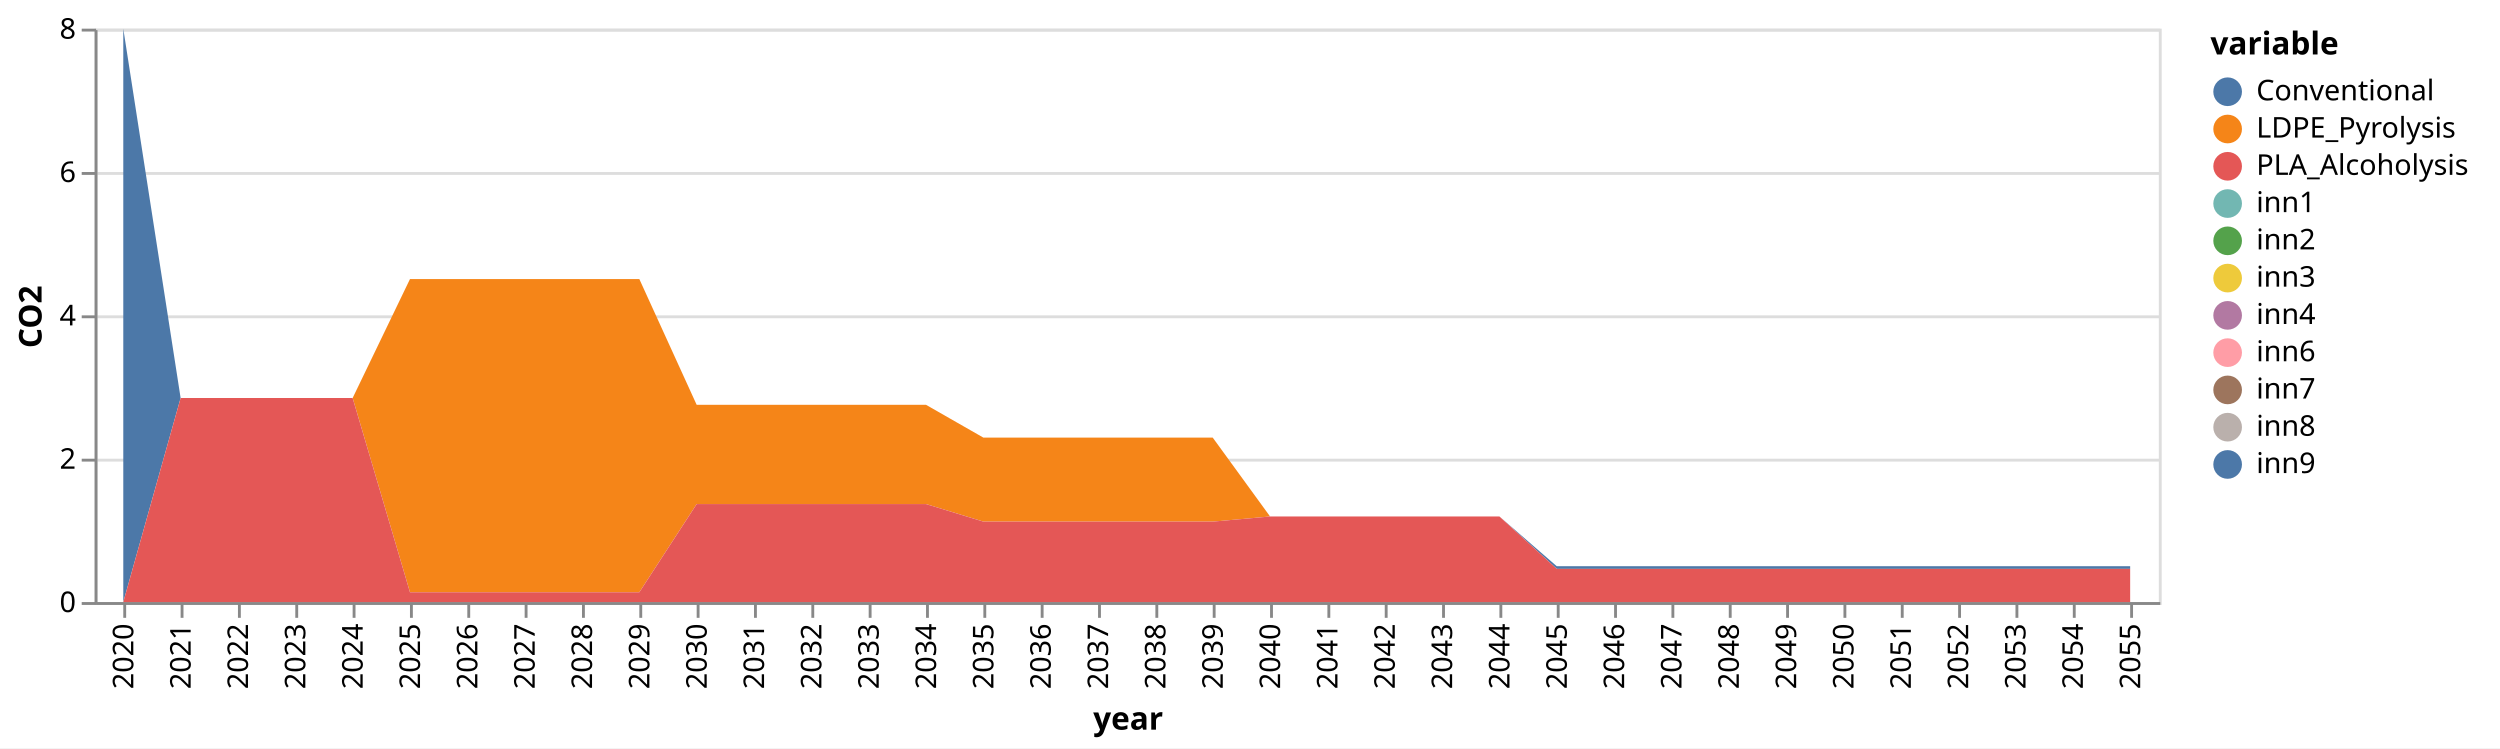
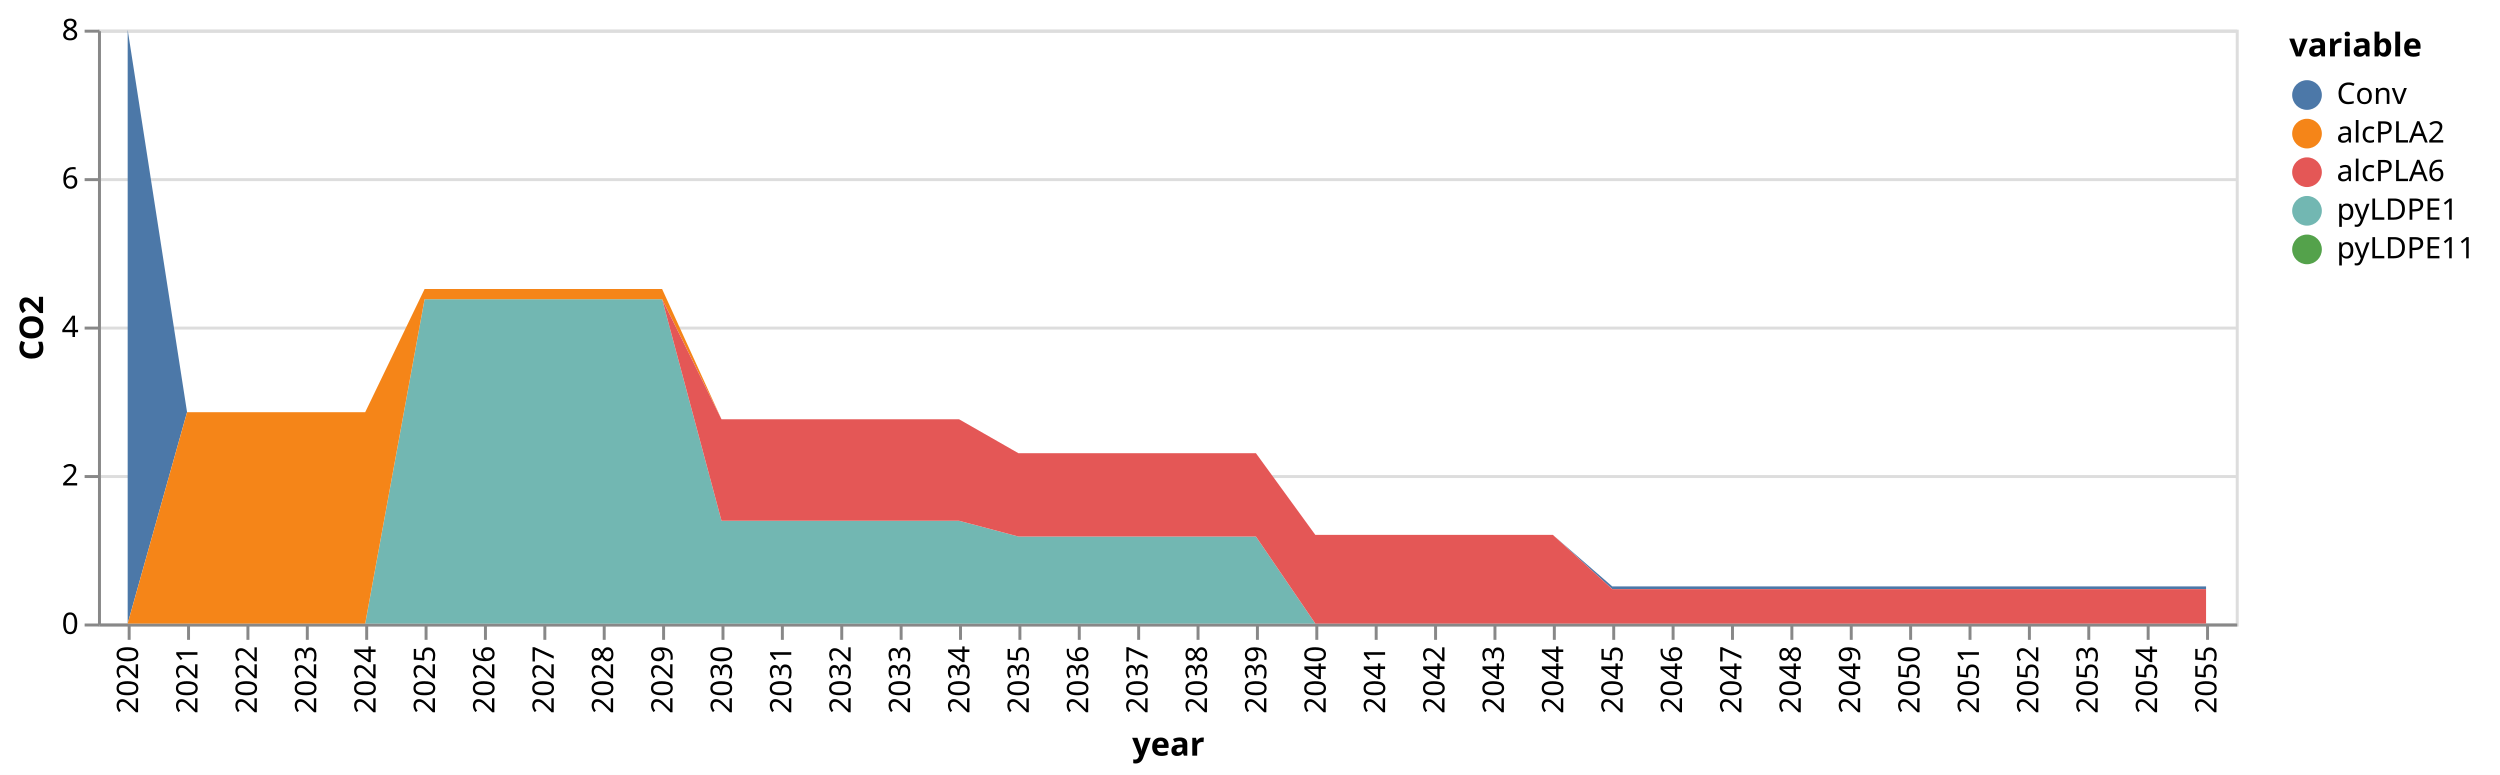
- <svg xmlns="http://www.w3.org/2000/svg" version="1.1" class="marks" width="872" height="261" viewBox="0 0 872 261">
-   <rect width="872" height="261" fill="white" />
+ <svg xmlns="http://www.w3.org/2000/svg" version="1.1" class="marks" width="842" height="261" viewBox="0 0 842 261">
+   <rect width="842" height="261" fill="white" />
  <g fill="none" stroke-miterlimit="10" transform="translate(33,10)">
    <g class="mark-group role-frame root" role="graphics-object" aria-roledescription="group mark container">
      <g transform="translate(0,0)">
        <path class="background" aria-hidden="true" d="M0.5,0.5h720v200h-720Z" stroke="#ddd" />
        <g>
          <g class="mark-group role-axis" aria-hidden="true">
            <g transform="translate(0.5,0.5)">
              <path class="background" aria-hidden="true" d="M0,0h0v0h0Z" pointer-events="none" />
              <g>
                <g class="mark-rule role-axis-grid" pointer-events="none">
                  <line transform="translate(0,200)" x2="720" y2="0" stroke="#ddd" stroke-width="1" opacity="1" />
                  <line transform="translate(0,150)" x2="720" y2="0" stroke="#ddd" stroke-width="1" opacity="1" />
                  <line transform="translate(0,100)" x2="720" y2="0" stroke="#ddd" stroke-width="1" opacity="1" />
                  <line transform="translate(0,50)" x2="720" y2="0" stroke="#ddd" stroke-width="1" opacity="1" />
                  <line transform="translate(0,0)" x2="720" y2="0" stroke="#ddd" stroke-width="1" opacity="1" />
                </g>
              </g>
              <path class="foreground" aria-hidden="true" d="" pointer-events="none" display="none" />
            </g>
          </g>
          <g class="mark-group role-axis" role="graphics-symbol" aria-roledescription="axis" aria-label="X-axis titled 'year' for a discrete scale with 36 values: 2020, 2021, 2022, 2023, 2024, ending with 2055">
            <g transform="translate(0.5,200.5)">
              <path class="background" aria-hidden="true" d="M0,0h0v0h0Z" pointer-events="none" />
              <g>
                <g class="mark-rule role-axis-tick" pointer-events="none">
                  <line transform="translate(10,0)" x2="0" y2="5" stroke="#888" stroke-width="1" opacity="1" />
                  <line transform="translate(30,0)" x2="0" y2="5" stroke="#888" stroke-width="1" opacity="1" />
                  <line transform="translate(50,0)" x2="0" y2="5" stroke="#888" stroke-width="1" opacity="1" />
                  <line transform="translate(70,0)" x2="0" y2="5" stroke="#888" stroke-width="1" opacity="1" />
                  <line transform="translate(90,0)" x2="0" y2="5" stroke="#888" stroke-width="1" opacity="1" />
                  <line transform="translate(110,0)" x2="0" y2="5" stroke="#888" stroke-width="1" opacity="1" />
                  <line transform="translate(130,0)" x2="0" y2="5" stroke="#888" stroke-width="1" opacity="1" />
                  <line transform="translate(150,0)" x2="0" y2="5" stroke="#888" stroke-width="1" opacity="1" />
                  <line transform="translate(170,0)" x2="0" y2="5" stroke="#888" stroke-width="1" opacity="1" />
                  <line transform="translate(190,0)" x2="0" y2="5" stroke="#888" stroke-width="1" opacity="1" />
                  <line transform="translate(210,0)" x2="0" y2="5" stroke="#888" stroke-width="1" opacity="1" />
                  <line transform="translate(230,0)" x2="0" y2="5" stroke="#888" stroke-width="1" opacity="1" />
                  <line transform="translate(250,0)" x2="0" y2="5" stroke="#888" stroke-width="1" opacity="1" />
                  <line transform="translate(270,0)" x2="0" y2="5" stroke="#888" stroke-width="1" opacity="1" />
                  <line transform="translate(290,0)" x2="0" y2="5" stroke="#888" stroke-width="1" opacity="1" />
                  <line transform="translate(310,0)" x2="0" y2="5" stroke="#888" stroke-width="1" opacity="1" />
                  <line transform="translate(330,0)" x2="0" y2="5" stroke="#888" stroke-width="1" opacity="1" />
                  <line transform="translate(350,0)" x2="0" y2="5" stroke="#888" stroke-width="1" opacity="1" />
                  <line transform="translate(370,0)" x2="0" y2="5" stroke="#888" stroke-width="1" opacity="1" />
                  <line transform="translate(390,0)" x2="0" y2="5" stroke="#888" stroke-width="1" opacity="1" />
                  <line transform="translate(410,0)" x2="0" y2="5" stroke="#888" stroke-width="1" opacity="1" />
                  <line transform="translate(430,0)" x2="0" y2="5" stroke="#888" stroke-width="1" opacity="1" />
                  <line transform="translate(450,0)" x2="0" y2="5" stroke="#888" stroke-width="1" opacity="1" />
                  <line transform="translate(470,0)" x2="0" y2="5" stroke="#888" stroke-width="1" opacity="1" />
                  <line transform="translate(490,0)" x2="0" y2="5" stroke="#888" stroke-width="1" opacity="1" />
                  <line transform="translate(510,0)" x2="0" y2="5" stroke="#888" stroke-width="1" opacity="1" />
                  <line transform="translate(530,0)" x2="0" y2="5" stroke="#888" stroke-width="1" opacity="1" />
                  <line transform="translate(550,0)" x2="0" y2="5" stroke="#888" stroke-width="1" opacity="1" />
                  <line transform="translate(570,0)" x2="0" y2="5" stroke="#888" stroke-width="1" opacity="1" />
                  <line transform="translate(590,0)" x2="0" y2="5" stroke="#888" stroke-width="1" opacity="1" />
                  <line transform="translate(610,0)" x2="0" y2="5" stroke="#888" stroke-width="1" opacity="1" />
                  <line transform="translate(630,0)" x2="0" y2="5" stroke="#888" stroke-width="1" opacity="1" />
                  <line transform="translate(650,0)" x2="0" y2="5" stroke="#888" stroke-width="1" opacity="1" />
                  <line transform="translate(670,0)" x2="0" y2="5" stroke="#888" stroke-width="1" opacity="1" />
                  <line transform="translate(690,0)" x2="0" y2="5" stroke="#888" stroke-width="1" opacity="1" />
                  <line transform="translate(710,0)" x2="0" y2="5" stroke="#888" stroke-width="1" opacity="1" />
                </g>
                <g class="mark-text role-axis-label" pointer-events="none">
                  <text text-anchor="end" transform="translate(10,7) rotate(270) translate(0,3)" font-family="sans-serif" font-size="10px" fill="#000" opacity="1">2020</text>
                  <text text-anchor="end" transform="translate(30,7) rotate(270) translate(0,3)" font-family="sans-serif" font-size="10px" fill="#000" opacity="1">2021</text>
                  <text text-anchor="end" transform="translate(50,7) rotate(270) translate(0,3)" font-family="sans-serif" font-size="10px" fill="#000" opacity="1">2022</text>
                  <text text-anchor="end" transform="translate(70,7) rotate(270) translate(0,3)" font-family="sans-serif" font-size="10px" fill="#000" opacity="1">2023</text>
                  <text text-anchor="end" transform="translate(90,7) rotate(270) translate(0,3)" font-family="sans-serif" font-size="10px" fill="#000" opacity="1">2024</text>
                  <text text-anchor="end" transform="translate(110,7) rotate(270) translate(0,3)" font-family="sans-serif" font-size="10px" fill="#000" opacity="1">2025</text>
                  <text text-anchor="end" transform="translate(130,7) rotate(270) translate(0,3)" font-family="sans-serif" font-size="10px" fill="#000" opacity="1">2026</text>
                  <text text-anchor="end" transform="translate(150,7) rotate(270) translate(0,3)" font-family="sans-serif" font-size="10px" fill="#000" opacity="1">2027</text>
                  <text text-anchor="end" transform="translate(170,7) rotate(270) translate(0,3)" font-family="sans-serif" font-size="10px" fill="#000" opacity="1">2028</text>
                  <text text-anchor="end" transform="translate(190,7) rotate(270) translate(0,3)" font-family="sans-serif" font-size="10px" fill="#000" opacity="1">2029</text>
                  <text text-anchor="end" transform="translate(210,7) rotate(270) translate(0,3)" font-family="sans-serif" font-size="10px" fill="#000" opacity="1">2030</text>
                  <text text-anchor="end" transform="translate(230,7) rotate(270) translate(0,3)" font-family="sans-serif" font-size="10px" fill="#000" opacity="1">2031</text>
                  <text text-anchor="end" transform="translate(250,7) rotate(270) translate(0,3)" font-family="sans-serif" font-size="10px" fill="#000" opacity="1">2032</text>
                  <text text-anchor="end" transform="translate(270,7) rotate(270) translate(0,3)" font-family="sans-serif" font-size="10px" fill="#000" opacity="1">2033</text>
                  <text text-anchor="end" transform="translate(290,7) rotate(270) translate(0,3)" font-family="sans-serif" font-size="10px" fill="#000" opacity="1">2034</text>
                  <text text-anchor="end" transform="translate(310,7) rotate(270) translate(0,3)" font-family="sans-serif" font-size="10px" fill="#000" opacity="1">2035</text>
                  <text text-anchor="end" transform="translate(330,7) rotate(270) translate(0,3)" font-family="sans-serif" font-size="10px" fill="#000" opacity="1">2036</text>
                  <text text-anchor="end" transform="translate(350,7) rotate(270) translate(0,3)" font-family="sans-serif" font-size="10px" fill="#000" opacity="1">2037</text>
                  <text text-anchor="end" transform="translate(370,7) rotate(270) translate(0,3)" font-family="sans-serif" font-size="10px" fill="#000" opacity="1">2038</text>
                  <text text-anchor="end" transform="translate(390,7) rotate(270) translate(0,3)" font-family="sans-serif" font-size="10px" fill="#000" opacity="1">2039</text>
                  <text text-anchor="end" transform="translate(410,7) rotate(270) translate(0,3)" font-family="sans-serif" font-size="10px" fill="#000" opacity="1">2040</text>
                  <text text-anchor="end" transform="translate(430,7) rotate(270) translate(0,3)" font-family="sans-serif" font-size="10px" fill="#000" opacity="1">2041</text>
                  <text text-anchor="end" transform="translate(450,7) rotate(270) translate(0,3)" font-family="sans-serif" font-size="10px" fill="#000" opacity="1">2042</text>
                  <text text-anchor="end" transform="translate(470,7) rotate(270) translate(0,3)" font-family="sans-serif" font-size="10px" fill="#000" opacity="1">2043</text>
                  <text text-anchor="end" transform="translate(490,7) rotate(270) translate(0,3)" font-family="sans-serif" font-size="10px" fill="#000" opacity="1">2044</text>
                  <text text-anchor="end" transform="translate(510,7) rotate(270) translate(0,3)" font-family="sans-serif" font-size="10px" fill="#000" opacity="1">2045</text>
                  <text text-anchor="end" transform="translate(530,7) rotate(270) translate(0,3)" font-family="sans-serif" font-size="10px" fill="#000" opacity="1">2046</text>
                  <text text-anchor="end" transform="translate(550,7) rotate(270) translate(0,3)" font-family="sans-serif" font-size="10px" fill="#000" opacity="1">2047</text>
                  <text text-anchor="end" transform="translate(570,7) rotate(270) translate(0,3)" font-family="sans-serif" font-size="10px" fill="#000" opacity="1">2048</text>
                  <text text-anchor="end" transform="translate(590,7) rotate(270) translate(0,3)" font-family="sans-serif" font-size="10px" fill="#000" opacity="1">2049</text>
                  <text text-anchor="end" transform="translate(610,7) rotate(270) translate(0,3)" font-family="sans-serif" font-size="10px" fill="#000" opacity="1">2050</text>
                  <text text-anchor="end" transform="translate(630,7) rotate(270) translate(0,3)" font-family="sans-serif" font-size="10px" fill="#000" opacity="1">2051</text>
                  <text text-anchor="end" transform="translate(650,7) rotate(270) translate(0,3)" font-family="sans-serif" font-size="10px" fill="#000" opacity="1">2052</text>
                  <text text-anchor="end" transform="translate(670,7) rotate(270) translate(0,3)" font-family="sans-serif" font-size="10px" fill="#000" opacity="1">2053</text>
                  <text text-anchor="end" transform="translate(690,7) rotate(270) translate(0,3)" font-family="sans-serif" font-size="10px" fill="#000" opacity="1">2054</text>
                  <text text-anchor="end" transform="translate(710,7) rotate(270) translate(0,3)" font-family="sans-serif" font-size="10px" fill="#000" opacity="1">2055</text>
                </g>
                <g class="mark-rule role-axis-domain" pointer-events="none">
                  <line transform="translate(0,0)" x2="720" y2="0" stroke="#888" stroke-width="1" opacity="1" />
                </g>
                <g class="mark-text role-axis-title" pointer-events="none">
                  <text text-anchor="middle" transform="translate(360,44)" font-family="sans-serif" font-size="11px" font-weight="bold" fill="#000" opacity="1">year</text>
                </g>
              </g>
              <path class="foreground" aria-hidden="true" d="" pointer-events="none" display="none" />
            </g>
          </g>
          <g class="mark-group role-axis" role="graphics-symbol" aria-roledescription="axis" aria-label="Y-axis titled 'CO2' for a linear scale with values from 0 to 8">
            <g transform="translate(0.5,0.5)">
              <path class="background" aria-hidden="true" d="M0,0h0v0h0Z" pointer-events="none" />
              <g>
                <g class="mark-rule role-axis-tick" pointer-events="none">
                  <line transform="translate(0,200)" x2="-5" y2="0" stroke="#888" stroke-width="1" opacity="1" />
                  <line transform="translate(0,150)" x2="-5" y2="0" stroke="#888" stroke-width="1" opacity="1" />
                  <line transform="translate(0,100)" x2="-5" y2="0" stroke="#888" stroke-width="1" opacity="1" />
                  <line transform="translate(0,50)" x2="-5" y2="0" stroke="#888" stroke-width="1" opacity="1" />
                  <line transform="translate(0,0)" x2="-5" y2="0" stroke="#888" stroke-width="1" opacity="1" />
                </g>
                <g class="mark-text role-axis-label" pointer-events="none">
                  <text text-anchor="end" transform="translate(-7,203)" font-family="sans-serif" font-size="10px" fill="#000" opacity="1">0</text>
                  <text text-anchor="end" transform="translate(-7,153)" font-family="sans-serif" font-size="10px" fill="#000" opacity="1">2</text>
                  <text text-anchor="end" transform="translate(-7,103)" font-family="sans-serif" font-size="10px" fill="#000" opacity="1">4</text>
                  <text text-anchor="end" transform="translate(-7,53)" font-family="sans-serif" font-size="10px" fill="#000" opacity="1">6</text>
                  <text text-anchor="end" transform="translate(-7,3)" font-family="sans-serif" font-size="10px" fill="#000" opacity="1">8</text>
                </g>
                <g class="mark-rule role-axis-domain" pointer-events="none">
                  <line transform="translate(0,200)" x2="0" y2="-200" stroke="#888" stroke-width="1" opacity="1" />
                </g>
                <g class="mark-text role-axis-title" pointer-events="none">
                  <text text-anchor="middle" transform="translate(-17,100) rotate(-90) translate(0,-2)" font-family="sans-serif" font-size="11px" font-weight="bold" fill="#000" opacity="1">CO2</text>
                </g>
              </g>
              <path class="foreground" aria-hidden="true" d="" pointer-events="none" display="none" />
            </g>
          </g>
          <g class="mark-group role-scope pathgroup" role="graphics-object" aria-roledescription="group mark container">
            <g transform="translate(0,0)">
              <path class="background" aria-hidden="true" d="M0,0h720v200h-720Z" />
              <g>
                <g class="mark-area role-mark marks" role="graphics-object" aria-roledescription="area mark container">
-                   <path aria-label="year: 2020; CO2: 8; variable: Conventional" role="graphics-symbol" aria-roledescription="area mark" d="M10,0L30,128.823L50,128.823L70,128.823L90,128.823L110,87.34L130,87.34L150,87.34L170,87.34L190,87.34L210,131.206L230,131.206L250,131.206L270,131.206L290,131.206L310,142.64L330,142.64L350,142.64L370,142.64L390,142.64L410,170.144L430,170.144L450,170.144L470,170.144L490,170.144L510,187.5L530,187.5L550,187.5L570,187.5L590,187.5L610,187.5L630,187.5L650,187.5L670,187.5L690,187.5L710,187.5L710,188.418L690,188.418L670,188.418L650,188.418L630,188.418L610,188.418L590,188.418L570,188.418L550,188.418L530,188.418L510,188.418L490,170.144L470,170.144L450,170.144L430,170.144L410,170.144L390,142.64L370,142.64L350,142.64L330,142.64L310,142.64L290,131.206L270,131.206L250,131.206L230,131.206L210,131.206L190,87.34L170,87.34L150,87.34L130,87.34L110,87.34L90,128.823L70,128.823L50,128.823L30,128.823L10,200Z" fill="#4c78a8" />
-                 </g>
-               </g>
-               <path class="foreground" aria-hidden="true" d="" display="none" />
-             </g>
-             <g transform="translate(0,0)">
-               <path class="background" aria-hidden="true" d="M0,0h720v200h-720Z" />
-               <g>
-                 <g class="mark-area role-mark marks" role="graphics-object" aria-roledescription="area mark container">
-                   <path aria-label="year: 2020; CO2: 0; variable: inn1" role="graphics-symbol" aria-roledescription="area mark" d="M10,200L30,200L50,200L70,200L90,200L110,200L130,200L150,200L170,200L190,200L210,200L230,200L250,200L270,200L290,200L310,200L330,200L350,200L370,200L390,200L410,200L430,200L450,200L470,200L490,200L510,200L530,200L550,200L570,200L590,200L610,200L630,200L650,200L670,200L690,200L710,200L710,200L690,200L670,200L650,200L630,200L610,200L590,200L570,200L550,200L530,200L510,200L490,200L470,200L450,200L430,200L410,200L390,200L370,200L350,200L330,200L310,200L290,200L270,200L250,200L230,200L210,200L190,200L170,200L150,200L130,200L110,200L90,200L70,200L50,200L30,200L10,200Z" fill="#72b7b2" />
-                 </g>
-               </g>
-               <path class="foreground" aria-hidden="true" d="" display="none" />
-             </g>
-             <g transform="translate(0,0)">
-               <path class="background" aria-hidden="true" d="M0,0h720v200h-720Z" />
-               <g>
-                 <g class="mark-area role-mark marks" role="graphics-object" aria-roledescription="area mark container">
-                   <path aria-label="year: 2020; CO2: 0; variable: inn2" role="graphics-symbol" aria-roledescription="area mark" d="M10,200L30,200L50,200L70,200L90,200L110,200L130,200L150,200L170,200L190,200L210,200L230,200L250,200L270,200L290,200L310,200L330,200L350,200L370,200L390,200L410,200L430,200L450,200L470,200L490,200L510,200L530,200L550,200L570,200L590,200L610,200L630,200L650,200L670,200L690,200L710,200L710,200L690,200L670,200L650,200L630,200L610,200L590,200L570,200L550,200L530,200L510,200L490,200L470,200L450,200L430,200L410,200L390,200L370,200L350,200L330,200L310,200L290,200L270,200L250,200L230,200L210,200L190,200L170,200L150,200L130,200L110,200L90,200L70,200L50,200L30,200L10,200Z" fill="#54a24b" />
-                 </g>
-               </g>
-               <path class="foreground" aria-hidden="true" d="" display="none" />
-             </g>
-             <g transform="translate(0,0)">
-               <path class="background" aria-hidden="true" d="M0,0h720v200h-720Z" />
-               <g>
-                 <g class="mark-area role-mark marks" role="graphics-object" aria-roledescription="area mark container">
-                   <path aria-label="year: 2020; CO2: 0; variable: inn3" role="graphics-symbol" aria-roledescription="area mark" d="M10,200L30,200L50,200L70,200L90,200L110,200L130,200L150,200L170,200L190,200L210,200L230,200L250,200L270,200L290,200L310,200L330,200L350,200L370,200L390,200L410,200L430,200L450,200L470,200L490,200L510,200L530,200L550,200L570,200L590,200L610,200L630,200L650,200L670,200L690,200L710,200L710,200L690,200L670,200L650,200L630,200L610,200L590,200L570,200L550,200L530,200L510,200L490,200L470,200L450,200L430,200L410,200L390,200L370,200L350,200L330,200L310,200L290,200L270,200L250,200L230,200L210,200L190,200L170,200L150,200L130,200L110,200L90,200L70,200L50,200L30,200L10,200Z" fill="#eeca3b" />
-                 </g>
-               </g>
-               <path class="foreground" aria-hidden="true" d="" display="none" />
-             </g>
-             <g transform="translate(0,0)">
-               <path class="background" aria-hidden="true" d="M0,0h720v200h-720Z" />
-               <g>
-                 <g class="mark-area role-mark marks" role="graphics-object" aria-roledescription="area mark container">
-                   <path aria-label="year: 2020; CO2: 0; variable: inn4" role="graphics-symbol" aria-roledescription="area mark" d="M10,200L30,200L50,200L70,200L90,200L110,200L130,200L150,200L170,200L190,200L210,200L230,200L250,200L270,200L290,200L310,200L330,200L350,200L370,200L390,200L410,200L430,200L450,200L470,200L490,200L510,200L530,200L550,200L570,200L590,200L610,200L630,200L650,200L670,200L690,200L710,200L710,200L690,200L670,200L650,200L630,200L610,200L590,200L570,200L550,200L530,200L510,200L490,200L470,200L450,200L430,200L410,200L390,200L370,200L350,200L330,200L310,200L290,200L270,200L250,200L230,200L210,200L190,200L170,200L150,200L130,200L110,200L90,200L70,200L50,200L30,200L10,200Z" fill="#b279a2" />
-                 </g>
-               </g>
-               <path class="foreground" aria-hidden="true" d="" display="none" />
-             </g>
-             <g transform="translate(0,0)">
-               <path class="background" aria-hidden="true" d="M0,0h720v200h-720Z" />
-               <g>
-                 <g class="mark-area role-mark marks" role="graphics-object" aria-roledescription="area mark container">
-                   <path aria-label="year: 2020; CO2: 0; variable: LDPE_Pyrolysis" role="graphics-symbol" aria-roledescription="area mark" d="M10,200L30,128.823L50,128.823L70,128.823L90,128.823L110,87.34L130,87.34L150,87.34L170,87.34L190,87.34L210,131.206L230,131.206L250,131.206L270,131.206L290,131.206L310,142.64L330,142.64L350,142.64L370,142.64L390,142.64L410,170.144L430,170.144L450,170.144L470,170.144L490,170.144L510,188.418L530,188.418L550,188.418L570,188.418L590,188.418L610,188.418L630,188.418L650,188.418L670,188.418L690,188.418L710,188.418L710,188.418L690,188.418L670,188.418L650,188.418L630,188.418L610,188.418L590,188.418L570,188.418L550,188.418L530,188.418L510,188.418L490,170.144L470,170.144L450,170.144L430,170.144L410,170.144L390,171.94L370,171.94L350,171.94L330,171.94L310,171.94L290,165.816L270,165.816L250,165.816L230,165.816L210,165.816L190,196.58L170,196.58L150,196.58L130,196.58L110,196.58L90,128.823L70,128.823L50,128.823L30,128.823L10,200Z" fill="#f58518" />
-                 </g>
-               </g>
-               <path class="foreground" aria-hidden="true" d="" display="none" />
-             </g>
-             <g transform="translate(0,0)">
-               <path class="background" aria-hidden="true" d="M0,0h720v200h-720Z" />
-               <g>
-                 <g class="mark-area role-mark marks" role="graphics-object" aria-roledescription="area mark container">
-                   <path aria-label="year: 2020; CO2: 0; variable: inn6" role="graphics-symbol" aria-roledescription="area mark" d="M10,200L30,200L50,200L70,200L90,200L110,200L130,200L150,200L170,200L190,200L210,200L230,200L250,200L270,200L290,200L310,200L330,200L350,200L370,200L390,200L410,200L430,200L450,200L470,200L490,200L510,200L530,200L550,200L570,200L590,200L610,200L630,200L650,200L670,200L690,200L710,200L710,200L690,200L670,200L650,200L630,200L610,200L590,200L570,200L550,200L530,200L510,200L490,200L470,200L450,200L430,200L410,200L390,200L370,200L350,200L330,200L310,200L290,200L270,200L250,200L230,200L210,200L190,200L170,200L150,200L130,200L110,200L90,200L70,200L50,200L30,200L10,200Z" fill="#ff9da6" />
-                 </g>
-               </g>
-               <path class="foreground" aria-hidden="true" d="" display="none" />
-             </g>
-             <g transform="translate(0,0)">
-               <path class="background" aria-hidden="true" d="M0,0h720v200h-720Z" />
-               <g>
-                 <g class="mark-area role-mark marks" role="graphics-object" aria-roledescription="area mark container">
-                   <path aria-label="year: 2020; CO2: 0; variable: inn7" role="graphics-symbol" aria-roledescription="area mark" d="M10,200L30,200L50,200L70,200L90,200L110,200L130,200L150,200L170,200L190,200L210,200L230,200L250,200L270,200L290,200L310,200L330,200L350,200L370,200L390,200L410,200L430,200L450,200L470,200L490,200L510,200L530,200L550,200L570,200L590,200L610,200L630,200L650,200L670,200L690,200L710,200L710,200L690,200L670,200L650,200L630,200L610,200L590,200L570,200L550,200L530,200L510,200L490,200L470,200L450,200L430,200L410,200L390,200L370,200L350,200L330,200L310,200L290,200L270,200L250,200L230,200L210,200L190,200L170,200L150,200L130,200L110,200L90,200L70,200L50,200L30,200L10,200Z" fill="#9d755d" />
-                 </g>
-               </g>
-               <path class="foreground" aria-hidden="true" d="" display="none" />
-             </g>
-             <g transform="translate(0,0)">
-               <path class="background" aria-hidden="true" d="M0,0h720v200h-720Z" />
-               <g>
-                 <g class="mark-area role-mark marks" role="graphics-object" aria-roledescription="area mark container">
-                   <path aria-label="year: 2020; CO2: 0; variable: inn8" role="graphics-symbol" aria-roledescription="area mark" d="M10,200L30,200L50,200L70,200L90,200L110,200L130,200L150,200L170,200L190,200L210,200L230,200L250,200L270,200L290,200L310,200L330,200L350,200L370,200L390,200L410,200L430,200L450,200L470,200L490,200L510,200L530,200L550,200L570,200L590,200L610,200L630,200L650,200L670,200L690,200L710,200L710,200L690,200L670,200L650,200L630,200L610,200L590,200L570,200L550,200L530,200L510,200L490,200L470,200L450,200L430,200L410,200L390,200L370,200L350,200L330,200L310,200L290,200L270,200L250,200L230,200L210,200L190,200L170,200L150,200L130,200L110,200L90,200L70,200L50,200L30,200L10,200Z" fill="#bab0ac" />
-                 </g>
-               </g>
-               <path class="foreground" aria-hidden="true" d="" display="none" />
-             </g>
-             <g transform="translate(0,0)">
-               <path class="background" aria-hidden="true" d="M0,0h720v200h-720Z" />
-               <g>
-                 <g class="mark-area role-mark marks" role="graphics-object" aria-roledescription="area mark container">
-                   <path aria-label="year: 2020; CO2: 0; variable: inn9" role="graphics-symbol" aria-roledescription="area mark" d="M10,200L30,200L50,200L70,200L90,200L110,200L130,200L150,200L170,200L190,200L210,200L230,200L250,200L270,200L290,200L310,200L330,200L350,200L370,200L390,200L410,200L430,200L450,200L470,200L490,200L510,200L530,200L550,200L570,200L590,200L610,200L630,200L650,200L670,200L690,200L710,200L710,200L690,200L670,200L650,200L630,200L610,200L590,200L570,200L550,200L530,200L510,200L490,200L470,200L450,200L430,200L410,200L390,200L370,200L350,200L330,200L310,200L290,200L270,200L250,200L230,200L210,200L190,200L170,200L150,200L130,200L110,200L90,200L70,200L50,200L30,200L10,200Z" fill="#4c78a8" />
-                 </g>
-               </g>
-               <path class="foreground" aria-hidden="true" d="" display="none" />
-             </g>
-             <g transform="translate(0,0)">
-               <path class="background" aria-hidden="true" d="M0,0h720v200h-720Z" />
-               <g>
-                 <g class="mark-area role-mark marks" role="graphics-object" aria-roledescription="area mark container">
-                   <path aria-label="year: 2020; CO2: 0; variable: PLA_Alcoholysis" role="graphics-symbol" aria-roledescription="area mark" d="M10,200L30,128.823L50,128.823L70,128.823L90,128.823L110,196.58L130,196.58L150,196.58L170,196.58L190,196.58L210,165.816L230,165.816L250,165.816L270,165.816L290,165.816L310,171.94L330,171.94L350,171.94L370,171.94L390,171.94L410,170.144L430,170.144L450,170.144L470,170.144L490,170.144L510,188.418L530,188.418L550,188.418L570,188.418L590,188.418L610,188.418L630,188.418L650,188.418L670,188.418L690,188.418L710,188.418L710,200L690,200L670,200L650,200L630,200L610,200L590,200L570,200L550,200L530,200L510,200L490,200L470,200L450,200L430,200L410,200L390,200L370,200L350,200L330,200L310,200L290,200L270,200L250,200L230,200L210,200L190,200L170,200L150,200L130,200L110,200L90,200L70,200L50,200L30,200L10,200Z" fill="#e45756" />
-                 </g>
-               </g>
-               <path class="foreground" aria-hidden="true" d="" display="none" />
-             </g>
-           </g>
-           <g class="mark-group role-legend" role="graphics-symbol" aria-roledescription="legend" aria-label="Symbol legend titled 'variable' for fill color with 11 values: Conventional, LDPE_Pyrolysis, PLA_Alcoholysis, inn1, inn2, ending with inn9">
+                   <path aria-label="year: 2020; CO2: 8; variable: Conv" role="graphics-symbol" aria-roledescription="area mark" d="M10,0L30,128.823L50,128.823L70,128.823L90,128.823L110,87.34L130,87.34L150,87.34L170,87.34L190,87.34L210,131.206L230,131.206L250,131.206L270,131.206L290,131.206L310,142.64L330,142.64L350,142.64L370,142.64L390,142.64L410,170.144L430,170.144L450,170.144L470,170.144L490,170.144L510,187.5L530,187.5L550,187.5L570,187.5L590,187.5L610,187.5L630,187.5L650,187.5L670,187.5L690,187.5L710,187.5L710,188.418L690,188.418L670,188.418L650,188.418L630,188.418L610,188.418L590,188.418L570,188.418L550,188.418L530,188.418L510,188.418L490,170.144L470,170.144L450,170.144L430,170.144L410,170.144L390,142.64L370,142.64L350,142.64L330,142.64L310,142.64L290,131.206L270,131.206L250,131.206L230,131.206L210,131.206L190,87.34L170,87.34L150,87.34L130,87.34L110,87.34L90,128.823L70,128.823L50,128.823L30,128.823L10,200Z" fill="#4c78a8" />
+                 </g>
+               </g>
+               <path class="foreground" aria-hidden="true" d="" display="none" />
+             </g>
+             <g transform="translate(0,0)">
+               <path class="background" aria-hidden="true" d="M0,0h720v200h-720Z" />
+               <g>
+                 <g class="mark-area role-mark marks" role="graphics-object" aria-roledescription="area mark container">
+                   <path aria-label="year: 2020; CO2: 0; variable: pyLDPE1" role="graphics-symbol" aria-roledescription="area mark" d="M10,200L30,200L50,200L70,200L90,200L110,90.76L130,90.76L150,90.76L170,90.76L190,90.76L210,165.391L230,165.391L250,165.391L270,165.391L290,165.391L310,170.7L330,170.7L350,170.7L370,170.7L390,170.7L410,200L430,200L450,200L470,200L490,200L510,200L530,200L550,200L570,200L590,200L610,200L630,200L650,200L670,200L690,200L710,200L710,200L690,200L670,200L650,200L630,200L610,200L590,200L570,200L550,200L530,200L510,200L490,200L470,200L450,200L430,200L410,200L390,200L370,200L350,200L330,200L310,200L290,200L270,200L250,200L230,200L210,200L190,200L170,200L150,200L130,200L110,200L90,200L70,200L50,200L30,200L10,200Z" fill="#72b7b2" />
+                 </g>
+               </g>
+               <path class="foreground" aria-hidden="true" d="" display="none" />
+             </g>
+             <g transform="translate(0,0)">
+               <path class="background" aria-hidden="true" d="M0,0h720v200h-720Z" />
+               <g>
+                 <g class="mark-area role-mark marks" role="graphics-object" aria-roledescription="area mark container">
+                   <path aria-label="year: 2020; CO2: 0; variable: alcPLA2" role="graphics-symbol" aria-roledescription="area mark" d="M10,200L30,128.823L50,128.823L70,128.823L90,128.823L110,87.34L130,87.34L150,87.34L170,87.34L190,87.34L210,131.206L230,131.206L250,131.206L270,131.206L290,131.206L310,142.64L330,142.64L350,142.64L370,142.64L390,142.64L410,170.144L430,170.144L450,170.144L470,170.144L490,170.144L510,188.418L530,188.418L550,188.418L570,188.418L590,188.418L610,188.418L630,188.418L650,188.418L670,188.418L690,188.418L710,188.418L710,188.418L690,188.418L670,188.418L650,188.418L630,188.418L610,188.418L590,188.418L570,188.418L550,188.418L530,188.418L510,188.418L490,170.144L470,170.144L450,170.144L430,170.144L410,170.144L390,142.64L370,142.64L350,142.64L330,142.64L310,142.64L290,131.206L270,131.206L250,131.206L230,131.206L210,131.206L190,90.76L170,90.76L150,90.76L130,90.76L110,90.76L90,200L70,200L50,200L30,200L10,200Z" fill="#f58518" />
+                 </g>
+               </g>
+               <path class="foreground" aria-hidden="true" d="" display="none" />
+             </g>
+             <g transform="translate(0,0)">
+               <path class="background" aria-hidden="true" d="M0,0h720v200h-720Z" />
+               <g>
+                 <g class="mark-area role-mark marks" role="graphics-object" aria-roledescription="area mark container">
+                   <path aria-label="year: 2020; CO2: 0; variable: alcPLA6" role="graphics-symbol" aria-roledescription="area mark" d="M10,200L30,200L50,200L70,200L90,200L110,90.76L130,90.76L150,90.76L170,90.76L190,90.76L210,131.206L230,131.206L250,131.206L270,131.206L290,131.206L310,142.64L330,142.64L350,142.64L370,142.64L390,142.64L410,170.144L430,170.144L450,170.144L470,170.144L490,170.144L510,188.418L530,188.418L550,188.418L570,188.418L590,188.418L610,188.418L630,188.418L650,188.418L670,188.418L690,188.418L710,188.418L710,200L690,200L670,200L650,200L630,200L610,200L590,200L570,200L550,200L530,200L510,200L490,200L470,200L450,200L430,200L410,200L390,170.7L370,170.7L350,170.7L330,170.7L310,170.7L290,165.391L270,165.391L250,165.391L230,165.391L210,165.391L190,90.76L170,90.76L150,90.76L130,90.76L110,90.76L90,200L70,200L50,200L30,200L10,200Z" fill="#e45756" />
+                 </g>
+               </g>
+               <path class="foreground" aria-hidden="true" d="" display="none" />
+             </g>
+             <g transform="translate(0,0)">
+               <path class="background" aria-hidden="true" d="M0,0h720v200h-720Z" />
+               <g>
+                 <g class="mark-area role-mark marks" role="graphics-object" aria-roledescription="area mark container">
+                   <path aria-label="year: 2020; CO2: 0; variable: pyLDPE11" role="graphics-symbol" aria-roledescription="area mark" d="M10,200L30,200L50,200L70,200L90,200L110,200L130,200L150,200L170,200L190,200L210,200L230,200L250,200L270,200L290,200L310,200L330,200L350,200L370,200L390,200L410,200L430,200L450,200L470,200L490,200L510,200L530,200L550,200L570,200L590,200L610,200L630,200L650,200L670,200L690,200L710,200L710,200L690,200L670,200L650,200L630,200L610,200L590,200L570,200L550,200L530,200L510,200L490,200L470,200L450,200L430,200L410,200L390,200L370,200L350,200L330,200L310,200L290,200L270,200L250,200L230,200L210,200L190,200L170,200L150,200L130,200L110,200L90,200L70,200L50,200L30,200L10,200Z" fill="#54a24b" />
+                 </g>
+               </g>
+               <path class="foreground" aria-hidden="true" d="" display="none" />
+             </g>
+           </g>
+           <g class="mark-group role-legend" role="graphics-symbol" aria-roledescription="legend" aria-label="Symbol legend titled 'variable' for fill color with 5 values: Conv, alcPLA2, alcPLA6, pyLDPE1, pyLDPE11">
            <g transform="translate(738,0)">
-               <path class="background" aria-hidden="true" d="M0,0h96v157h-96Z" pointer-events="none" />
+               <path class="background" aria-hidden="true" d="M0,0h66v79h-66Z" pointer-events="none" />
              <g>
                <g class="mark-group role-legend-entry">
                  <g transform="translate(0,16)">
                    <path class="background" aria-hidden="true" d="M0,0h0v0h0Z" pointer-events="none" />
                    <g>
                      <g class="mark-group role-scope" role="graphics-object" aria-roledescription="group mark container">
                        <g transform="translate(0,0)">
-                           <path class="background" aria-hidden="true" d="M0,0h96v11h-96Z" pointer-events="none" opacity="1" />
+                           <path class="background" aria-hidden="true" d="M0,0h66v11h-66Z" pointer-events="none" opacity="1" />
                          <g>
                            <g class="mark-symbol role-legend-symbol" pointer-events="none">
                              <path transform="translate(6,6)" d="M5,0A5,5,0,1,1,-5,0A5,5,0,1,1,5,0" fill="#4c78a8" stroke-width="1.5" opacity="1" />
                            </g>
                            <g class="mark-text role-legend-label" pointer-events="none">
-                               <text text-anchor="start" transform="translate(16,9)" font-family="sans-serif" font-size="10px" fill="#000" opacity="1">Conventional</text>
+                               <text text-anchor="start" transform="translate(16,9)" font-family="sans-serif" font-size="10px" fill="#000" opacity="1">Conv</text>
                            </g>
                          </g>
                          <path class="foreground" aria-hidden="true" d="" pointer-events="none" display="none" />
                        </g>
                        <g transform="translate(0,13)">
-                           <path class="background" aria-hidden="true" d="M0,0h96v11h-96Z" pointer-events="none" opacity="1" />
+                           <path class="background" aria-hidden="true" d="M0,0h66v11h-66Z" pointer-events="none" opacity="1" />
                          <g>
                            <g class="mark-symbol role-legend-symbol" pointer-events="none">
                              <path transform="translate(6,6)" d="M5,0A5,5,0,1,1,-5,0A5,5,0,1,1,5,0" fill="#f58518" stroke-width="1.5" opacity="1" />
                            </g>
                            <g class="mark-text role-legend-label" pointer-events="none">
-                               <text text-anchor="start" transform="translate(16,9)" font-family="sans-serif" font-size="10px" fill="#000" opacity="1">LDPE_Pyrolysis</text>
+                               <text text-anchor="start" transform="translate(16,9)" font-family="sans-serif" font-size="10px" fill="#000" opacity="1">alcPLA2</text>
                            </g>
                          </g>
                          <path class="foreground" aria-hidden="true" d="" pointer-events="none" display="none" />
                        </g>
                        <g transform="translate(0,26)">
-                           <path class="background" aria-hidden="true" d="M0,0h96v11h-96Z" pointer-events="none" opacity="1" />
+                           <path class="background" aria-hidden="true" d="M0,0h66v11h-66Z" pointer-events="none" opacity="1" />
                          <g>
                            <g class="mark-symbol role-legend-symbol" pointer-events="none">
                              <path transform="translate(6,6)" d="M5,0A5,5,0,1,1,-5,0A5,5,0,1,1,5,0" fill="#e45756" stroke-width="1.5" opacity="1" />
                            </g>
                            <g class="mark-text role-legend-label" pointer-events="none">
-                               <text text-anchor="start" transform="translate(16,9)" font-family="sans-serif" font-size="10px" fill="#000" opacity="1">PLA_Alcoholysis</text>
+                               <text text-anchor="start" transform="translate(16,9)" font-family="sans-serif" font-size="10px" fill="#000" opacity="1">alcPLA6</text>
                            </g>
                          </g>
                          <path class="foreground" aria-hidden="true" d="" pointer-events="none" display="none" />
                        </g>
                        <g transform="translate(0,39)">
-                           <path class="background" aria-hidden="true" d="M0,0h96v11h-96Z" pointer-events="none" opacity="1" />
+                           <path class="background" aria-hidden="true" d="M0,0h66v11h-66Z" pointer-events="none" opacity="1" />
                          <g>
                            <g class="mark-symbol role-legend-symbol" pointer-events="none">
                              <path transform="translate(6,6)" d="M5,0A5,5,0,1,1,-5,0A5,5,0,1,1,5,0" fill="#72b7b2" stroke-width="1.5" opacity="1" />
                            </g>
                            <g class="mark-text role-legend-label" pointer-events="none">
-                               <text text-anchor="start" transform="translate(16,9)" font-family="sans-serif" font-size="10px" fill="#000" opacity="1">inn1</text>
+                               <text text-anchor="start" transform="translate(16,9)" font-family="sans-serif" font-size="10px" fill="#000" opacity="1">pyLDPE1</text>
                            </g>
                          </g>
                          <path class="foreground" aria-hidden="true" d="" pointer-events="none" display="none" />
                        </g>
                        <g transform="translate(0,52)">
-                           <path class="background" aria-hidden="true" d="M0,0h96v11h-96Z" pointer-events="none" opacity="1" />
+                           <path class="background" aria-hidden="true" d="M0,0h66v11h-66Z" pointer-events="none" opacity="1" />
                          <g>
                            <g class="mark-symbol role-legend-symbol" pointer-events="none">
                              <path transform="translate(6,6)" d="M5,0A5,5,0,1,1,-5,0A5,5,0,1,1,5,0" fill="#54a24b" stroke-width="1.5" opacity="1" />
                            </g>
                            <g class="mark-text role-legend-label" pointer-events="none">
-                               <text text-anchor="start" transform="translate(16,9)" font-family="sans-serif" font-size="10px" fill="#000" opacity="1">inn2</text>
-                             </g>
-                           </g>
-                           <path class="foreground" aria-hidden="true" d="" pointer-events="none" display="none" />
-                         </g>
-                         <g transform="translate(0,65)">
-                           <path class="background" aria-hidden="true" d="M0,0h96v11h-96Z" pointer-events="none" opacity="1" />
-                           <g>
-                             <g class="mark-symbol role-legend-symbol" pointer-events="none">
-                               <path transform="translate(6,6)" d="M5,0A5,5,0,1,1,-5,0A5,5,0,1,1,5,0" fill="#eeca3b" stroke-width="1.5" opacity="1" />
-                             </g>
-                             <g class="mark-text role-legend-label" pointer-events="none">
-                               <text text-anchor="start" transform="translate(16,9)" font-family="sans-serif" font-size="10px" fill="#000" opacity="1">inn3</text>
-                             </g>
-                           </g>
-                           <path class="foreground" aria-hidden="true" d="" pointer-events="none" display="none" />
-                         </g>
-                         <g transform="translate(0,78)">
-                           <path class="background" aria-hidden="true" d="M0,0h96v11h-96Z" pointer-events="none" opacity="1" />
-                           <g>
-                             <g class="mark-symbol role-legend-symbol" pointer-events="none">
-                               <path transform="translate(6,6)" d="M5,0A5,5,0,1,1,-5,0A5,5,0,1,1,5,0" fill="#b279a2" stroke-width="1.5" opacity="1" />
-                             </g>
-                             <g class="mark-text role-legend-label" pointer-events="none">
-                               <text text-anchor="start" transform="translate(16,9)" font-family="sans-serif" font-size="10px" fill="#000" opacity="1">inn4</text>
-                             </g>
-                           </g>
-                           <path class="foreground" aria-hidden="true" d="" pointer-events="none" display="none" />
-                         </g>
-                         <g transform="translate(0,91)">
-                           <path class="background" aria-hidden="true" d="M0,0h96v11h-96Z" pointer-events="none" opacity="1" />
-                           <g>
-                             <g class="mark-symbol role-legend-symbol" pointer-events="none">
-                               <path transform="translate(6,6)" d="M5,0A5,5,0,1,1,-5,0A5,5,0,1,1,5,0" fill="#ff9da6" stroke-width="1.5" opacity="1" />
-                             </g>
-                             <g class="mark-text role-legend-label" pointer-events="none">
-                               <text text-anchor="start" transform="translate(16,9)" font-family="sans-serif" font-size="10px" fill="#000" opacity="1">inn6</text>
-                             </g>
-                           </g>
-                           <path class="foreground" aria-hidden="true" d="" pointer-events="none" display="none" />
-                         </g>
-                         <g transform="translate(0,104)">
-                           <path class="background" aria-hidden="true" d="M0,0h96v11h-96Z" pointer-events="none" opacity="1" />
-                           <g>
-                             <g class="mark-symbol role-legend-symbol" pointer-events="none">
-                               <path transform="translate(6,6)" d="M5,0A5,5,0,1,1,-5,0A5,5,0,1,1,5,0" fill="#9d755d" stroke-width="1.5" opacity="1" />
-                             </g>
-                             <g class="mark-text role-legend-label" pointer-events="none">
-                               <text text-anchor="start" transform="translate(16,9)" font-family="sans-serif" font-size="10px" fill="#000" opacity="1">inn7</text>
-                             </g>
-                           </g>
-                           <path class="foreground" aria-hidden="true" d="" pointer-events="none" display="none" />
-                         </g>
-                         <g transform="translate(0,117)">
-                           <path class="background" aria-hidden="true" d="M0,0h96v11h-96Z" pointer-events="none" opacity="1" />
-                           <g>
-                             <g class="mark-symbol role-legend-symbol" pointer-events="none">
-                               <path transform="translate(6,6)" d="M5,0A5,5,0,1,1,-5,0A5,5,0,1,1,5,0" fill="#bab0ac" stroke-width="1.5" opacity="1" />
-                             </g>
-                             <g class="mark-text role-legend-label" pointer-events="none">
-                               <text text-anchor="start" transform="translate(16,9)" font-family="sans-serif" font-size="10px" fill="#000" opacity="1">inn8</text>
-                             </g>
-                           </g>
-                           <path class="foreground" aria-hidden="true" d="" pointer-events="none" display="none" />
-                         </g>
-                         <g transform="translate(0,130)">
-                           <path class="background" aria-hidden="true" d="M0,0h96v11h-96Z" pointer-events="none" opacity="1" />
-                           <g>
-                             <g class="mark-symbol role-legend-symbol" pointer-events="none">
-                               <path transform="translate(6,6)" d="M5,0A5,5,0,1,1,-5,0A5,5,0,1,1,5,0" fill="#4c78a8" stroke-width="1.5" opacity="1" />
-                             </g>
-                             <g class="mark-text role-legend-label" pointer-events="none">
-                               <text text-anchor="start" transform="translate(16,9)" font-family="sans-serif" font-size="10px" fill="#000" opacity="1">inn9</text>
+                               <text text-anchor="start" transform="translate(16,9)" font-family="sans-serif" font-size="10px" fill="#000" opacity="1">pyLDPE11</text>
                            </g>
                          </g>
                          <path class="foreground" aria-hidden="true" d="" pointer-events="none" display="none" />
                        </g>
                      </g>
                    </g>
                    <path class="foreground" aria-hidden="true" d="" pointer-events="none" display="none" />
                  </g>
                </g>
                <g class="mark-text role-legend-title" pointer-events="none">
                  <text text-anchor="start" transform="translate(0,9)" font-family="sans-serif" font-size="11px" font-weight="bold" fill="#000" opacity="1">variable</text>
                </g>
              </g>
              <path class="foreground" aria-hidden="true" d="" pointer-events="none" display="none" />
            </g>
          </g>
        </g>
        <path class="foreground" aria-hidden="true" d="" display="none" />
      </g>
    </g>
  </g>
</svg>
